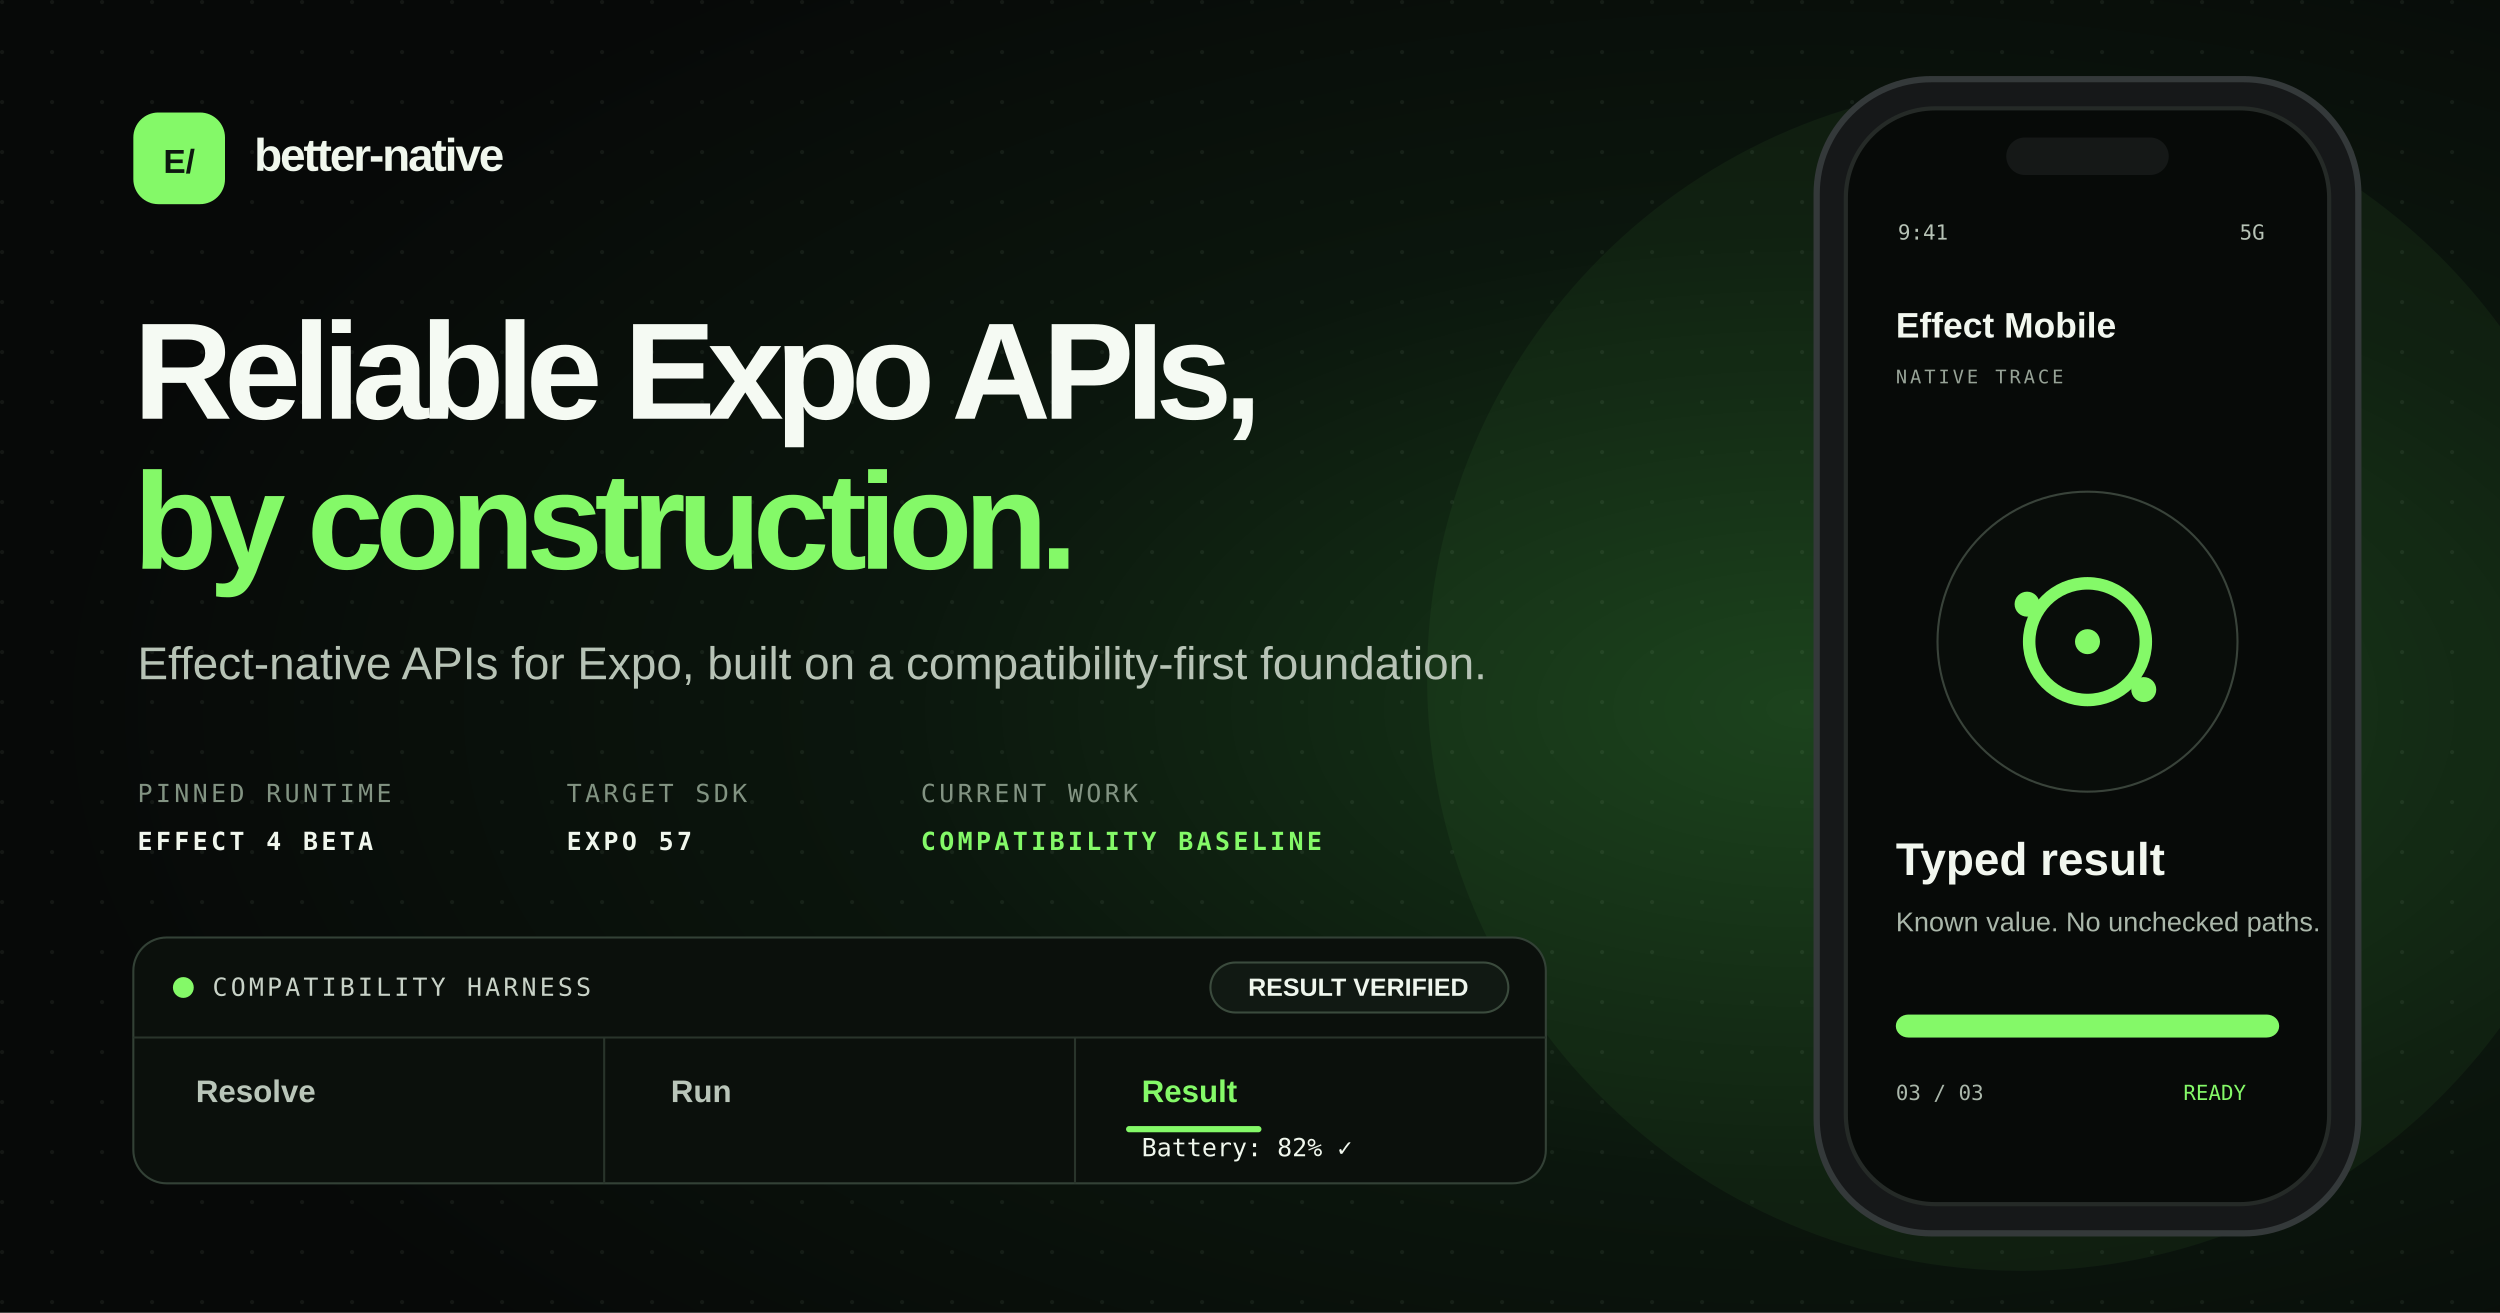
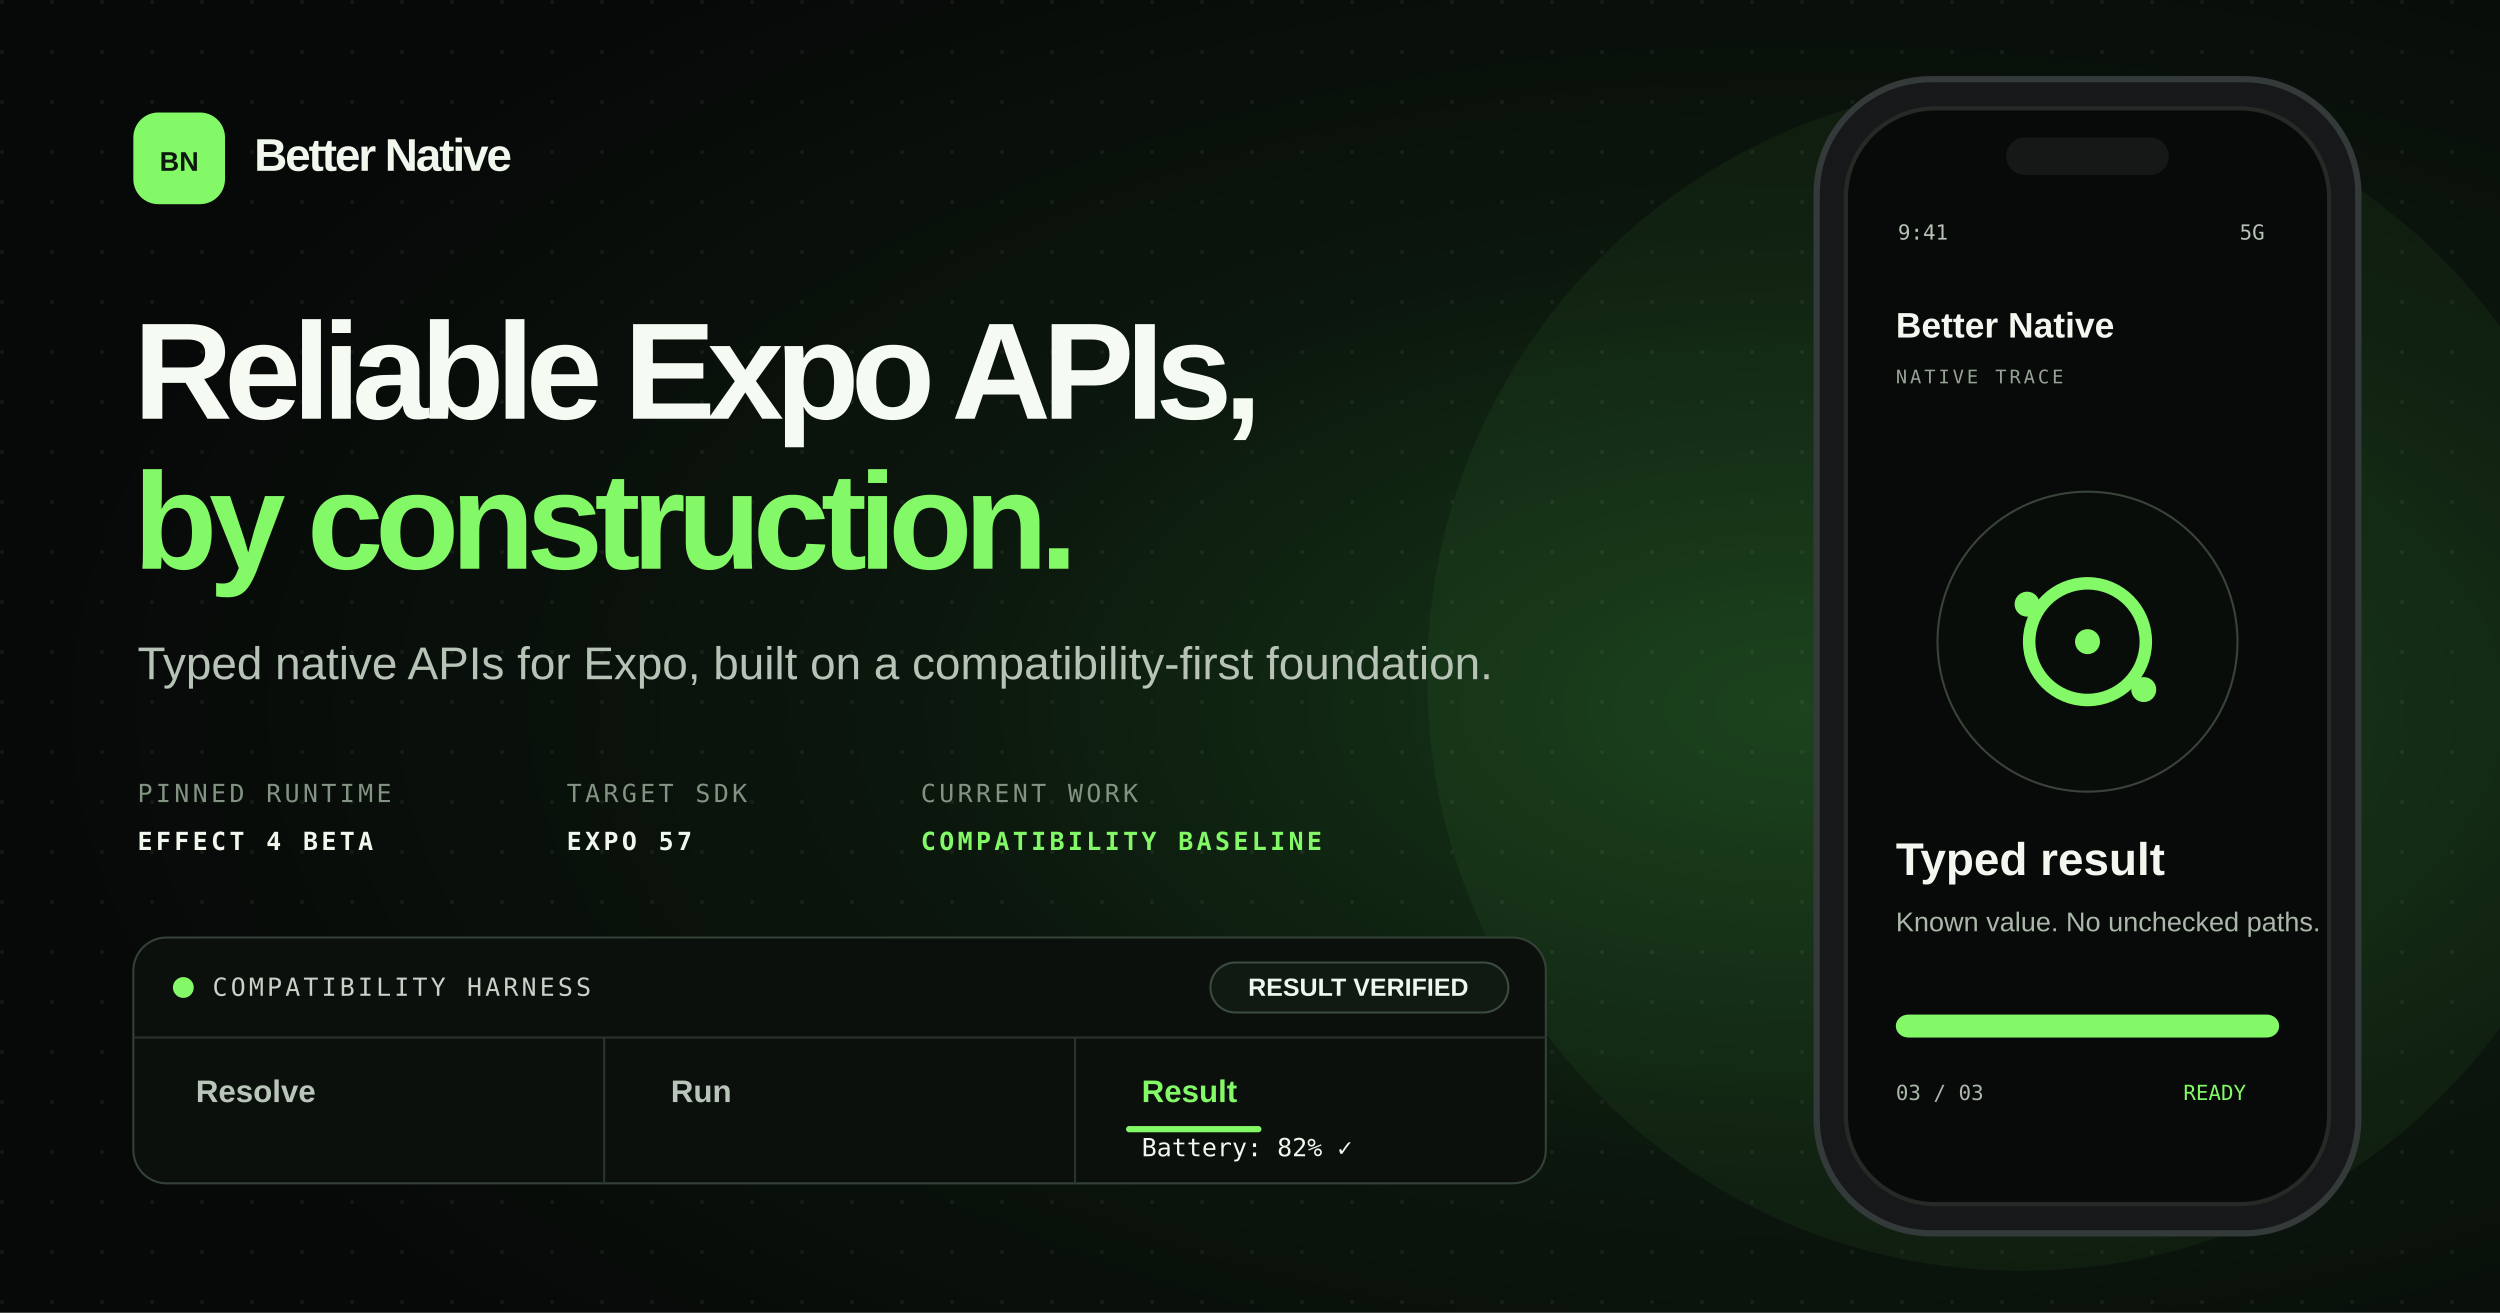
<svg xmlns="http://www.w3.org/2000/svg" width="1200" height="630" viewBox="0 0 1200 630">
  <defs>
    <radialGradient id="glow" cx="72%" cy="54%" r="70%">
      <stop offset="0" stop-color="#173a19" />
      <stop offset="0.52" stop-color="#0b160d" />
      <stop offset="1" stop-color="#070908" />
    </radialGradient>
    <pattern id="grid" width="24" height="24" patternUnits="userSpaceOnUse">
      <circle cx="1" cy="1" r="1" fill="#d8f3d4" fill-opacity=".15" />
    </pattern>
  </defs>
  <rect width="1200" height="630" fill="#070908" />
  <rect width="1200" height="630" fill="url(#glow)" />
  <rect width="1200" height="630" fill="url(#grid)" opacity=".42" />
  <circle cx="970" cy="325" r="285" fill="#8bff6f" fill-opacity=".05" />
  <rect x="64" y="54" width="44" height="44" rx="12" fill="#84f968" />
-   <text x="86" y="83" fill="#0d180f" font-family="Arial, Helvetica, sans-serif" font-size="16" font-weight="700" text-anchor="middle">E/</text>
-   <text x="122" y="82" fill="#f0f7ed" font-family="Arial, Helvetica, sans-serif" font-size="22" font-weight="700" letter-spacing="-1">better-native</text>
+   <text x="86" y="82" fill="#0d180f" font-family="Arial, Helvetica, sans-serif" font-size="13" font-weight="700" text-anchor="middle">BN</text>
+   <text x="122" y="82" fill="#f0f7ed" font-family="Arial, Helvetica, sans-serif" font-size="22" font-weight="700" letter-spacing="-1">Better Native</text>
  <text x="64" y="201" fill="#f5faf3" font-family="Arial, Helvetica, sans-serif" font-size="66" font-weight="700" letter-spacing="-4">Reliable Expo APIs,</text>
  <text x="64" y="273" fill="#84f968" font-family="Arial, Helvetica, sans-serif" font-size="66" font-weight="700" letter-spacing="-4">by construction.</text>
-   <text x="66" y="326" fill="#b7c3b6" font-family="Arial, Helvetica, sans-serif" font-size="22">Effect-native APIs for Expo, built on a compatibility-first foundation.</text>
+   <text x="66" y="326" fill="#b7c3b6" font-family="Arial, Helvetica, sans-serif" font-size="22">Typed native APIs for Expo, built on a compatibility-first foundation.</text>
  <g font-family="Menlo, Monaco, monospace" font-size="12" letter-spacing="1.6">
    <text x="66" y="385" fill="#829382">PINNED RUNTIME</text>
    <text x="66" y="408" fill="#f0f7ed" font-weight="700">EFFECT 4 BETA</text>
    <text x="272" y="385" fill="#829382">TARGET SDK</text>
    <text x="272" y="408" fill="#f0f7ed" font-weight="700">EXPO 57</text>
    <text x="442" y="385" fill="#829382">CURRENT WORK</text>
    <text x="442" y="408" fill="#84f968" font-weight="700">COMPATIBILITY BASELINE</text>
  </g>
  <g transform="translate(64 450)">
    <rect width="678" height="118" rx="16" fill="#0b100c" stroke="#334136" />
    <circle cx="24" cy="24" r="5" fill="#84f968" />
    <text x="38" y="28" fill="#c8d2c7" font-family="Menlo, Monaco, monospace" font-size="12" letter-spacing="1.5">COMPATIBILITY HARNESS</text>
    <rect x="517" y="12" width="143" height="24" rx="12" fill="#111913" stroke="#3b4b3d" />
    <text x="588" y="28" fill="#eff6ed" font-family="Arial, Helvetica, sans-serif" font-size="12" font-weight="700" text-anchor="middle">RESULT VERIFIED</text>
    <path d="M0 48H678M226 48V118M452 48V118" stroke="#29342b" />
    <g font-family="Arial, Helvetica, sans-serif" font-size="15" font-weight="700">
      <text x="30" y="79" fill="#b9c5b9">Resolve</text>
      <text x="258" y="79" fill="#b9c5b9">Run</text>
      <text x="484" y="79" fill="#84f968">Result</text>
    </g>
    <path d="M478 92H540" stroke="#84f968" stroke-width="3" stroke-linecap="round" />
    <text x="484" y="105" fill="#f0f7ed" font-family="Menlo, Monaco, monospace" font-size="12">Battery: 82% ✓</text>
  </g>
  <g transform="translate(872 38)">
    <rect x="0" y="0" width="260" height="554" rx="55" fill="#161819" stroke="#34393a" stroke-width="3" />
    <rect x="14" y="14" width="232" height="526" rx="43" fill="#070a08" stroke="#252a27" stroke-width="2" />
    <rect x="91" y="28" width="78" height="18" rx="9" fill="#151817" />
    <text x="39" y="77" fill="#b7c3b6" font-family="Menlo, Monaco, monospace" font-size="10">9:41</text>
    <text x="203" y="77" fill="#b7c3b6" font-family="Menlo, Monaco, monospace" font-size="10">5G</text>
-     <text x="38" y="124" fill="#f2f7ef" font-family="Arial, Helvetica, sans-serif" font-size="17" font-weight="700">Effect Mobile</text>
+     <text x="38" y="124" fill="#f2f7ef" font-family="Arial, Helvetica, sans-serif" font-size="17" font-weight="700">Better Native</text>
    <text x="38" y="146" fill="#97a397" font-family="Menlo, Monaco, monospace" font-size="9" letter-spacing="1.4">NATIVE TRACE</text>
    <circle cx="130" cy="270" r="72" fill="#090d0a" stroke="#39433a" />
    <circle cx="130" cy="270" r="28" fill="none" stroke="#84f968" stroke-width="6" />
    <circle cx="130" cy="270" r="6" fill="#84f968" />
    <circle cx="101" cy="252" r="6" fill="#84f968" />
    <circle cx="157" cy="293" r="6" fill="#84f968" />
    <text x="38" y="382" fill="#f2f7ef" font-family="Arial, Helvetica, sans-serif" font-size="22" font-weight="700">Typed result</text>
    <text x="38" y="409" fill="#aab7aa" font-family="Arial, Helvetica, sans-serif" font-size="13">Known value. No unchecked paths.</text>
    <rect x="38" y="449" width="184" height="11" rx="6" fill="#151d16" />
    <rect x="38" y="449" width="184" height="11" rx="6" fill="#84f968" />
    <text x="38" y="490" fill="#aab7aa" font-family="Menlo, Monaco, monospace" font-size="10">03 / 03</text>
    <text x="176" y="490" fill="#84f968" font-family="Menlo, Monaco, monospace" font-size="10">READY</text>
  </g>
</svg>
